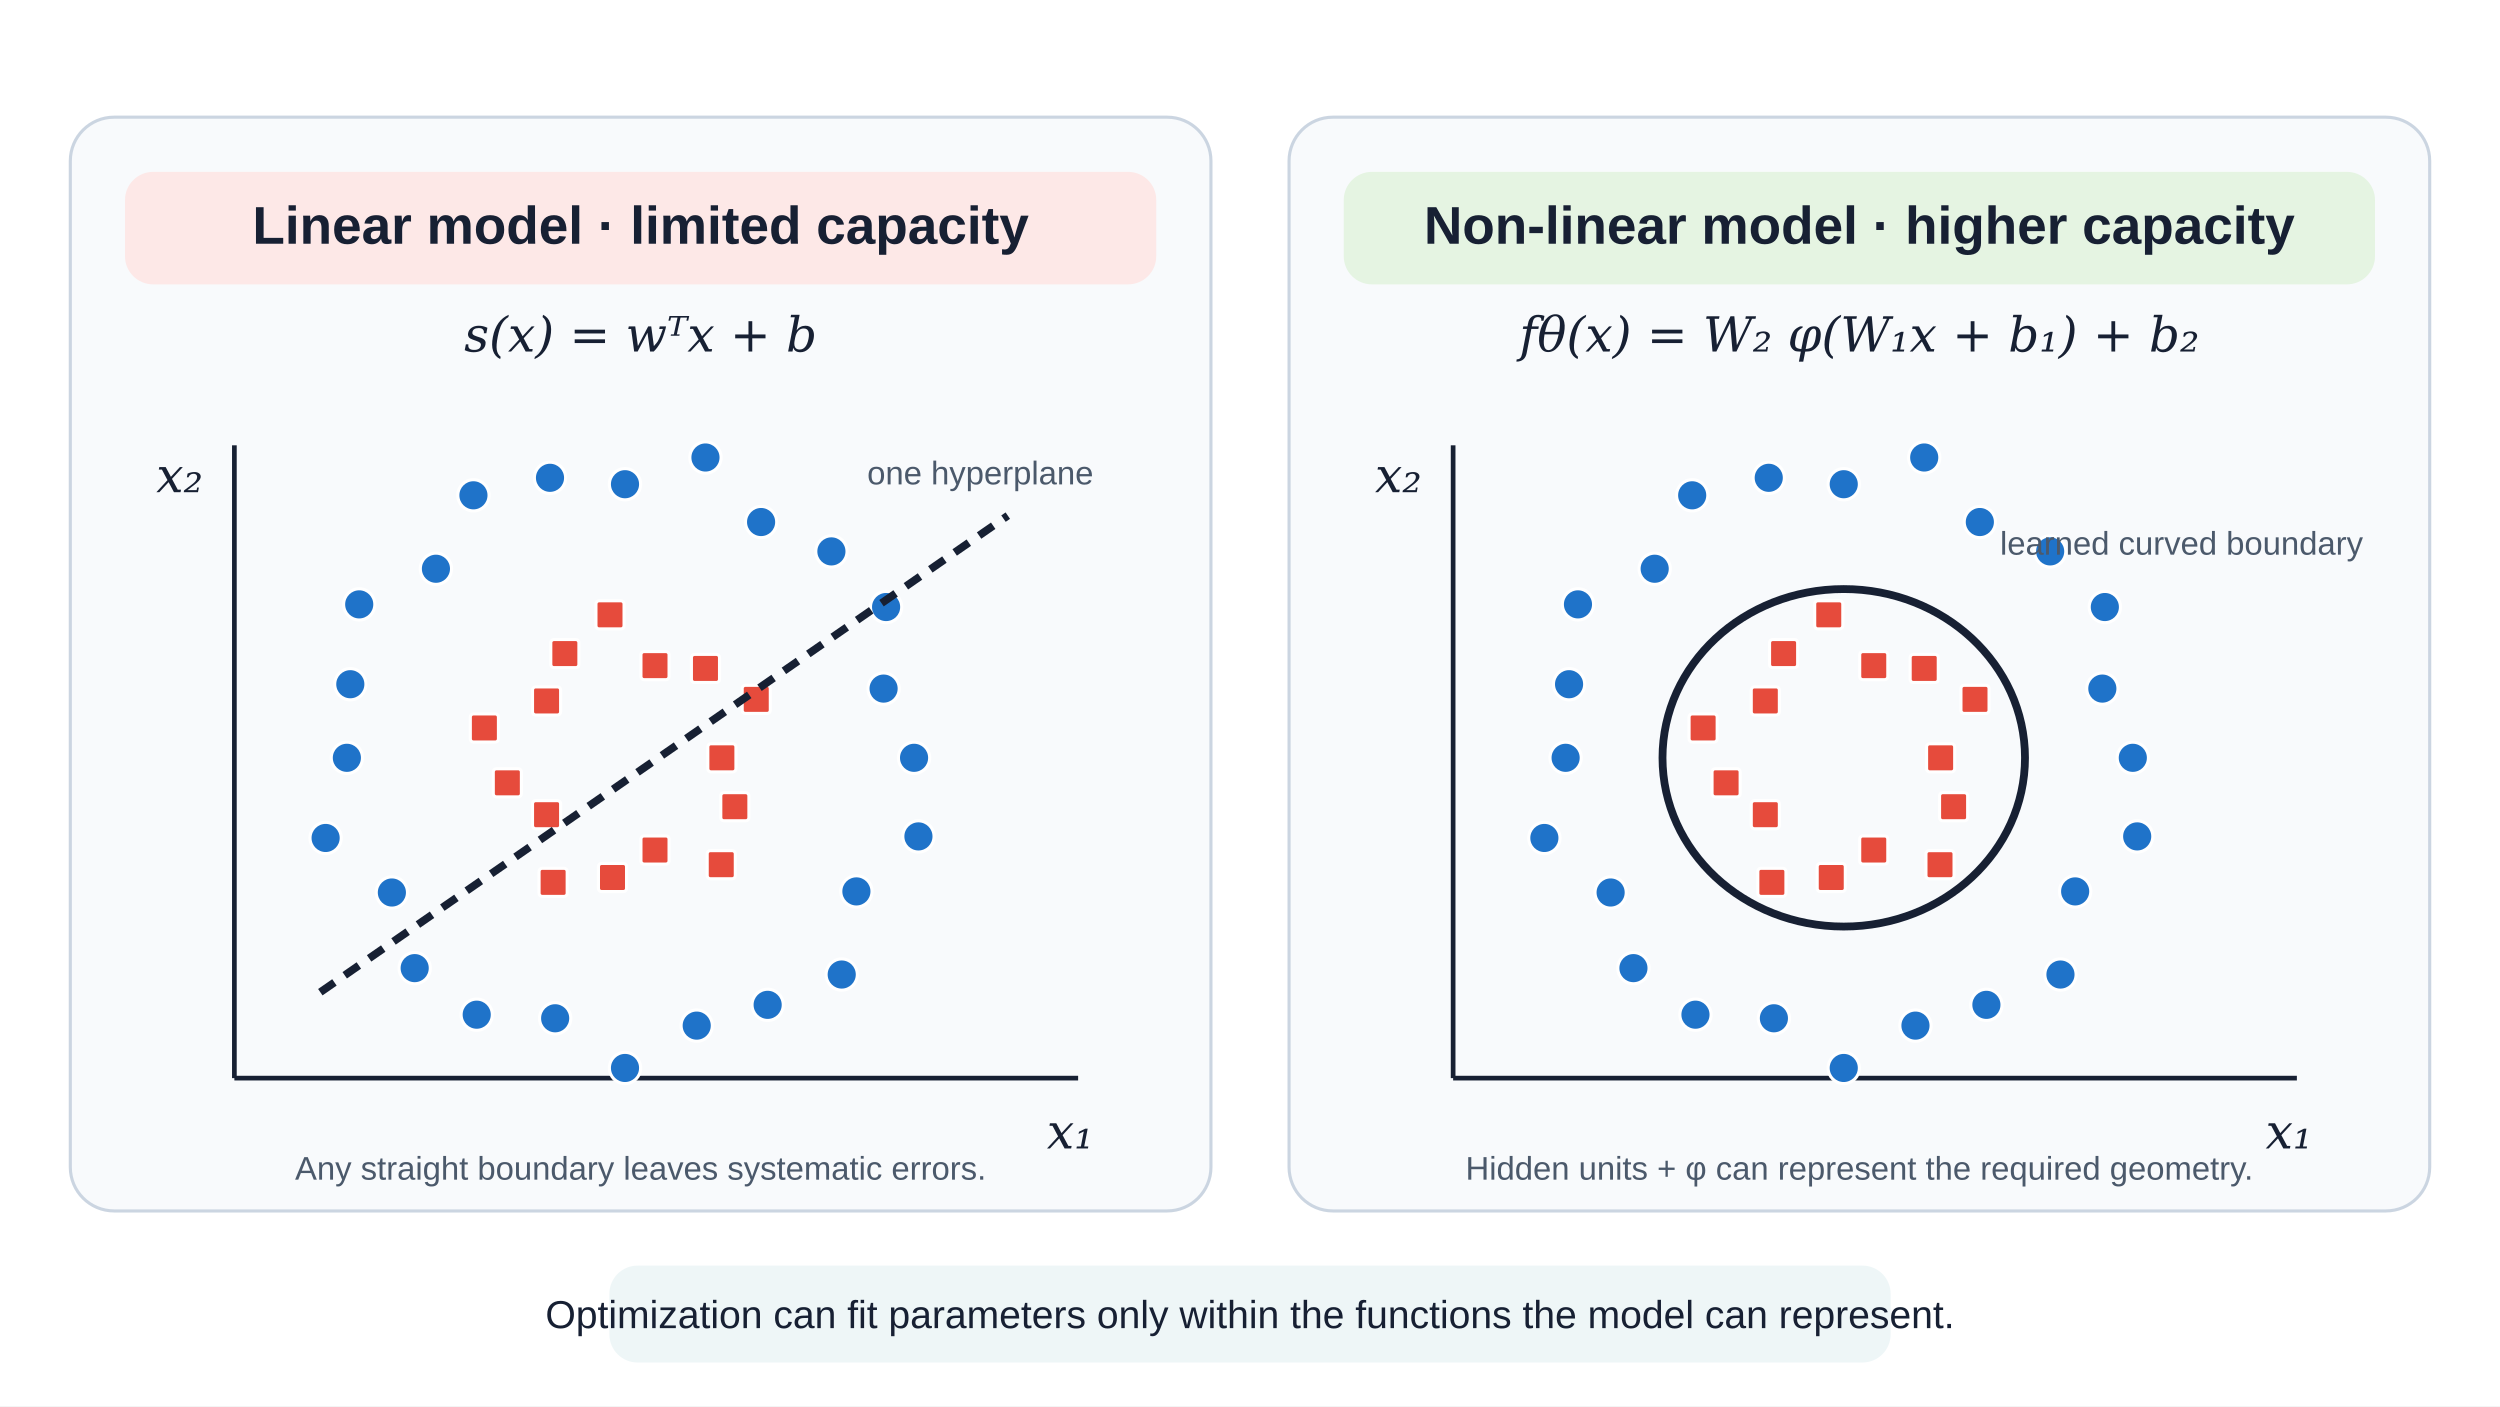
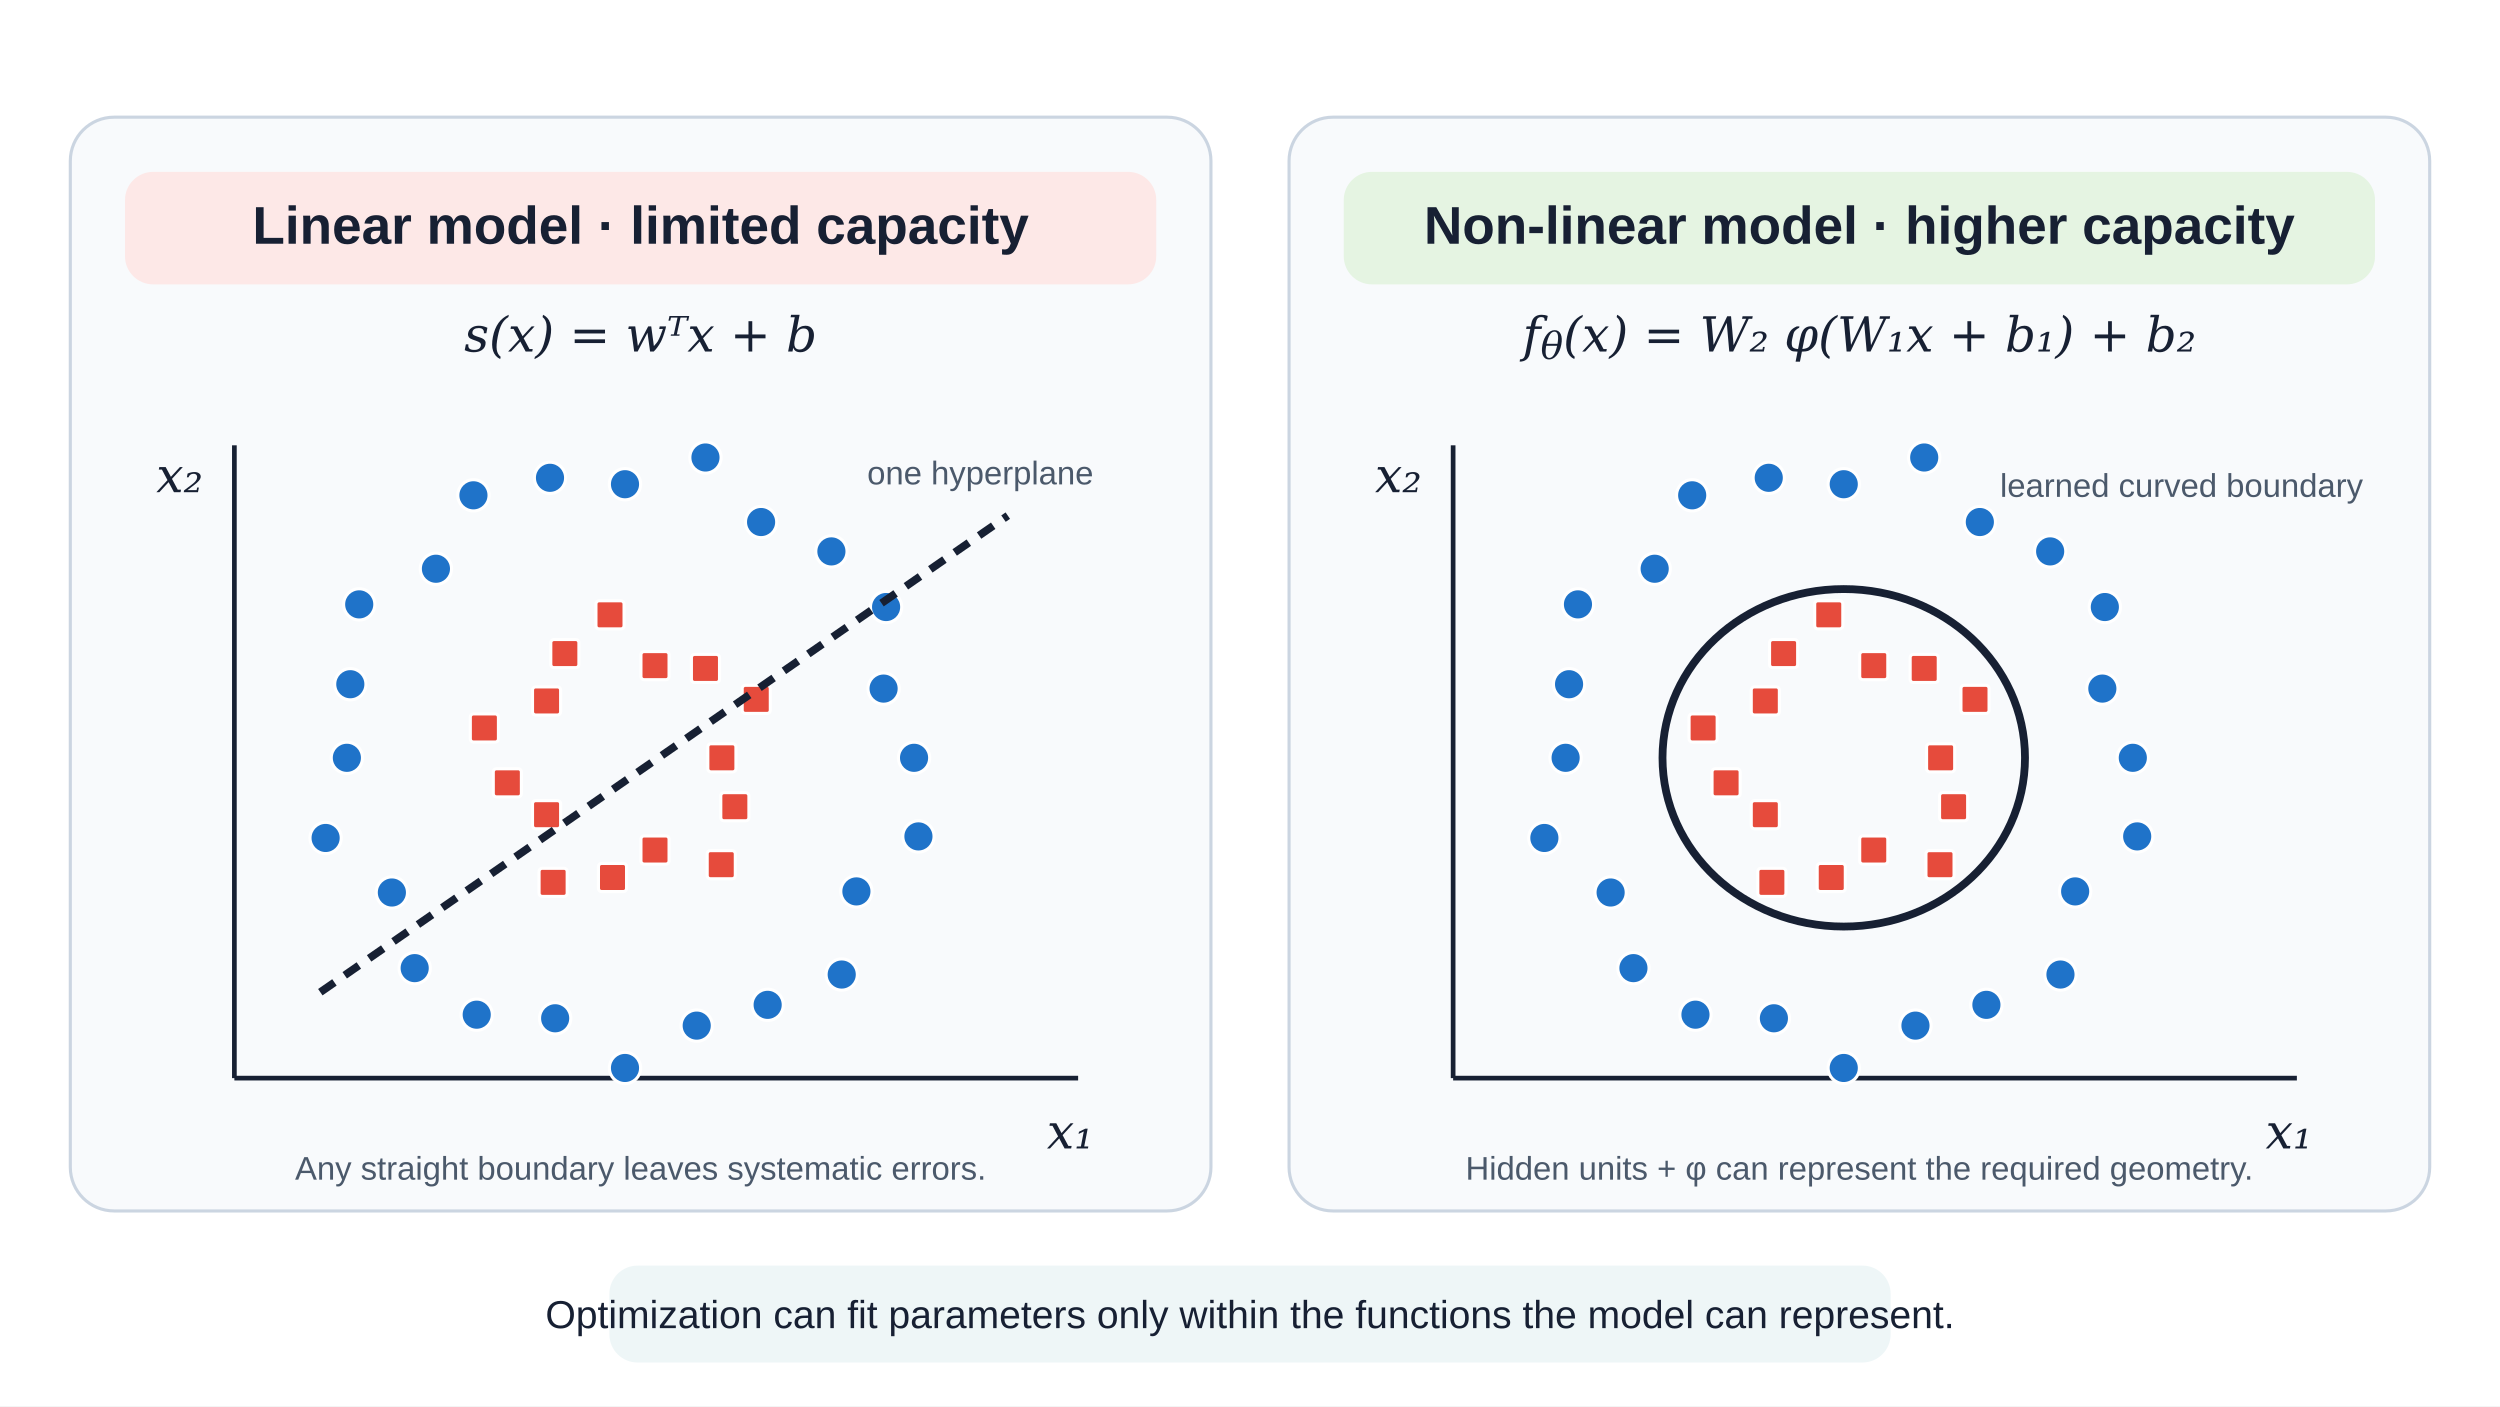
<svg xmlns="http://www.w3.org/2000/svg" width="1600" height="900" viewBox="0 0 1600 900">
  <rect width="1600" height="900" fill="#ffffff" />
  <style>
.h{font:700 34px Arial,Helvetica,sans-serif;fill:#172033}
.t{font:25px Arial,Helvetica,sans-serif;fill:#172033}
.s{font:21px Arial,Helvetica,sans-serif;fill:#4b596b}
.m{font:italic 31px 'DejaVu Serif','STIX Two Text','Times New Roman',serif;fill:#172033}
.axis{stroke:#172033;stroke-width:3}
.bound{stroke:#172033;stroke-width:5;fill:none}
</style>
  <rect x="45" y="75" width="730" height="700" rx="28" fill="#f8fafc" stroke="#cbd5e1" stroke-width="2" />
  <rect x="80" y="110" width="660" height="72" rx="18" fill="#fde8e7" />
  <text x="410" y="156" text-anchor="middle" class="h">Linear model · limited capacity</text>
  <text x="410" y="225" text-anchor="middle" class="m">s(x) = wᵀx + b</text>
  <line x1="150" y1="690" x2="690" y2="690" class="axis" />
  <line x1="150" y1="690" x2="150" y2="285" class="axis" />
  <text x="670" y="735" class="m">x₁</text>
  <text x="100" y="315" class="m">x₂</text>
  <circle cx="585.0" cy="485.0" r="10" fill="#1f73c9" stroke="#ffffff" stroke-width="2" />
  <circle cx="587.8" cy="535.3" r="10" fill="#1f73c9" stroke="#ffffff" stroke-width="2" />
  <circle cx="548.1" cy="570.5" r="10" fill="#1f73c9" stroke="#ffffff" stroke-width="2" />
  <circle cx="538.7" cy="623.7" r="10" fill="#1f73c9" stroke="#ffffff" stroke-width="2" />
  <circle cx="491.3" cy="643.1" r="10" fill="#1f73c9" stroke="#ffffff" stroke-width="2" />
  <circle cx="445.9" cy="656.4" r="10" fill="#1f73c9" stroke="#ffffff" stroke-width="2" />
  <circle cx="400.0" cy="683.5" r="10" fill="#1f73c9" stroke="#ffffff" stroke-width="2" />
  <circle cx="355.3" cy="651.7" r="10" fill="#1f73c9" stroke="#ffffff" stroke-width="2" />
  <circle cx="305.1" cy="649.4" r="10" fill="#1f73c9" stroke="#ffffff" stroke-width="2" />
  <circle cx="265.4" cy="619.6" r="10" fill="#1f73c9" stroke="#ffffff" stroke-width="2" />
  <circle cx="250.8" cy="571.2" r="10" fill="#1f73c9" stroke="#ffffff" stroke-width="2" />
  <circle cx="208.4" cy="536.3" r="10" fill="#1f73c9" stroke="#ffffff" stroke-width="2" />
  <circle cx="222.0" cy="485.0" r="10" fill="#1f73c9" stroke="#ffffff" stroke-width="2" />
  <circle cx="224.2" cy="437.9" r="10" fill="#1f73c9" stroke="#ffffff" stroke-width="2" />
  <circle cx="229.9" cy="386.8" r="10" fill="#1f73c9" stroke="#ffffff" stroke-width="2" />
  <circle cx="279.0" cy="364.0" r="10" fill="#1f73c9" stroke="#ffffff" stroke-width="2" />
  <circle cx="303.0" cy="317.0" r="10" fill="#1f73c9" stroke="#ffffff" stroke-width="2" />
  <circle cx="352.0" cy="305.8" r="10" fill="#1f73c9" stroke="#ffffff" stroke-width="2" />
  <circle cx="400.0" cy="309.9" r="10" fill="#1f73c9" stroke="#ffffff" stroke-width="2" />
  <circle cx="451.5" cy="292.8" r="10" fill="#1f73c9" stroke="#ffffff" stroke-width="2" />
  <circle cx="487.1" cy="334.1" r="10" fill="#1f73c9" stroke="#ffffff" stroke-width="2" />
  <circle cx="532.1" cy="352.9" r="10" fill="#1f73c9" stroke="#ffffff" stroke-width="2" />
  <circle cx="567.1" cy="388.5" r="10" fill="#1f73c9" stroke="#ffffff" stroke-width="2" />
  <circle cx="565.5" cy="440.7" r="10" fill="#1f73c9" stroke="#ffffff" stroke-width="2" />
  <rect x="453.0" y="476.0" width="18" height="18" rx="2" fill="#e64b3c" stroke="#ffffff" stroke-width="2" />
  <rect x="461.3" y="507.3" width="18" height="18" rx="2" fill="#e64b3c" stroke="#ffffff" stroke-width="2" />
  <rect x="452.6" y="544.4" width="18" height="18" rx="2" fill="#e64b3c" stroke="#ffffff" stroke-width="2" />
  <rect x="410.2" y="535.0" width="18" height="18" rx="2" fill="#e64b3c" stroke="#ffffff" stroke-width="2" />
  <rect x="383.0" y="552.6" width="18" height="18" rx="2" fill="#e64b3c" stroke="#ffffff" stroke-width="2" />
  <rect x="345.0" y="555.7" width="18" height="18" rx="2" fill="#e64b3c" stroke="#ffffff" stroke-width="2" />
  <rect x="340.8" y="512.4" width="18" height="18" rx="2" fill="#e64b3c" stroke="#ffffff" stroke-width="2" />
  <rect x="315.7" y="492.0" width="18" height="18" rx="2" fill="#e64b3c" stroke="#ffffff" stroke-width="2" />
  <rect x="301.0" y="456.9" width="18" height="18" rx="2" fill="#e64b3c" stroke="#ffffff" stroke-width="2" />
  <rect x="340.8" y="439.6" width="18" height="18" rx="2" fill="#e64b3c" stroke="#ffffff" stroke-width="2" />
  <rect x="352.5" y="409.3" width="18" height="18" rx="2" fill="#e64b3c" stroke="#ffffff" stroke-width="2" />
  <rect x="381.4" y="384.5" width="18" height="18" rx="2" fill="#e64b3c" stroke="#ffffff" stroke-width="2" />
  <rect x="410.2" y="417.0" width="18" height="18" rx="2" fill="#e64b3c" stroke="#ffffff" stroke-width="2" />
  <rect x="442.5" y="418.8" width="18" height="18" rx="2" fill="#e64b3c" stroke="#ffffff" stroke-width="2" />
  <rect x="475.0" y="438.6" width="18" height="18" rx="2" fill="#e64b3c" stroke="#ffffff" stroke-width="2" />
  <line x1="205" y1="635" x2="645" y2="330" class="bound" stroke-dasharray="11 8" />
  <text x="555" y="310" class="s">one hyperplane</text>
  <text x="410" y="755" text-anchor="middle" class="s">Any straight boundary leaves systematic errors.</text>
  <rect x="825" y="75" width="730" height="700" rx="28" fill="#f8fafc" stroke="#cbd5e1" stroke-width="2" />
  <rect x="860" y="110" width="660" height="72" rx="18" fill="#e5f4e2" />
  <text x="1190" y="156" text-anchor="middle" class="h">Non-linear model · higher capacity</text>
-   <text x="1190" y="225" text-anchor="middle" class="m">fθ(x) = W₂ φ(W₁x + b₁) + b₂</text>
+   <text x="1190" y="225" text-anchor="middle" class="m">f<tspan baseline-shift="sub" font-size="24">θ</tspan>(x) = W₂ φ(W₁x + b₁) + b₂</text>
  <line x1="930" y1="690" x2="1470" y2="690" class="axis" />
  <line x1="930" y1="690" x2="930" y2="285" class="axis" />
  <text x="1450" y="735" class="m">x₁</text>
  <text x="880" y="315" class="m">x₂</text>
  <circle cx="1365.0" cy="485.0" r="10" fill="#1f73c9" stroke="#ffffff" stroke-width="2" />
  <circle cx="1367.8" cy="535.3" r="10" fill="#1f73c9" stroke="#ffffff" stroke-width="2" />
  <circle cx="1328.1" cy="570.5" r="10" fill="#1f73c9" stroke="#ffffff" stroke-width="2" />
  <circle cx="1318.7" cy="623.7" r="10" fill="#1f73c9" stroke="#ffffff" stroke-width="2" />
  <circle cx="1271.3" cy="643.1" r="10" fill="#1f73c9" stroke="#ffffff" stroke-width="2" />
  <circle cx="1225.9" cy="656.4" r="10" fill="#1f73c9" stroke="#ffffff" stroke-width="2" />
  <circle cx="1180.0" cy="683.5" r="10" fill="#1f73c9" stroke="#ffffff" stroke-width="2" />
  <circle cx="1135.3" cy="651.7" r="10" fill="#1f73c9" stroke="#ffffff" stroke-width="2" />
  <circle cx="1085.1" cy="649.4" r="10" fill="#1f73c9" stroke="#ffffff" stroke-width="2" />
  <circle cx="1045.4" cy="619.6" r="10" fill="#1f73c9" stroke="#ffffff" stroke-width="2" />
  <circle cx="1030.8" cy="571.2" r="10" fill="#1f73c9" stroke="#ffffff" stroke-width="2" />
  <circle cx="988.4" cy="536.3" r="10" fill="#1f73c9" stroke="#ffffff" stroke-width="2" />
  <circle cx="1002.0" cy="485.0" r="10" fill="#1f73c9" stroke="#ffffff" stroke-width="2" />
  <circle cx="1004.2" cy="437.9" r="10" fill="#1f73c9" stroke="#ffffff" stroke-width="2" />
  <circle cx="1009.9" cy="386.8" r="10" fill="#1f73c9" stroke="#ffffff" stroke-width="2" />
  <circle cx="1059.0" cy="364.0" r="10" fill="#1f73c9" stroke="#ffffff" stroke-width="2" />
  <circle cx="1083.0" cy="317.0" r="10" fill="#1f73c9" stroke="#ffffff" stroke-width="2" />
  <circle cx="1132.0" cy="305.8" r="10" fill="#1f73c9" stroke="#ffffff" stroke-width="2" />
  <circle cx="1180.0" cy="309.9" r="10" fill="#1f73c9" stroke="#ffffff" stroke-width="2" />
  <circle cx="1231.5" cy="292.8" r="10" fill="#1f73c9" stroke="#ffffff" stroke-width="2" />
  <circle cx="1267.1" cy="334.1" r="10" fill="#1f73c9" stroke="#ffffff" stroke-width="2" />
  <circle cx="1312.1" cy="352.9" r="10" fill="#1f73c9" stroke="#ffffff" stroke-width="2" />
  <circle cx="1347.1" cy="388.5" r="10" fill="#1f73c9" stroke="#ffffff" stroke-width="2" />
  <circle cx="1345.5" cy="440.7" r="10" fill="#1f73c9" stroke="#ffffff" stroke-width="2" />
  <rect x="1233.0" y="476.0" width="18" height="18" rx="2" fill="#e64b3c" stroke="#ffffff" stroke-width="2" />
  <rect x="1241.3" y="507.3" width="18" height="18" rx="2" fill="#e64b3c" stroke="#ffffff" stroke-width="2" />
  <rect x="1232.6" y="544.4" width="18" height="18" rx="2" fill="#e64b3c" stroke="#ffffff" stroke-width="2" />
  <rect x="1190.2" y="535.0" width="18" height="18" rx="2" fill="#e64b3c" stroke="#ffffff" stroke-width="2" />
  <rect x="1163.0" y="552.6" width="18" height="18" rx="2" fill="#e64b3c" stroke="#ffffff" stroke-width="2" />
  <rect x="1125.0" y="555.7" width="18" height="18" rx="2" fill="#e64b3c" stroke="#ffffff" stroke-width="2" />
  <rect x="1120.8" y="512.4" width="18" height="18" rx="2" fill="#e64b3c" stroke="#ffffff" stroke-width="2" />
  <rect x="1095.7" y="492.0" width="18" height="18" rx="2" fill="#e64b3c" stroke="#ffffff" stroke-width="2" />
  <rect x="1081.0" y="456.9" width="18" height="18" rx="2" fill="#e64b3c" stroke="#ffffff" stroke-width="2" />
  <rect x="1120.8" y="439.6" width="18" height="18" rx="2" fill="#e64b3c" stroke="#ffffff" stroke-width="2" />
  <rect x="1132.5" y="409.3" width="18" height="18" rx="2" fill="#e64b3c" stroke="#ffffff" stroke-width="2" />
  <rect x="1161.4" y="384.5" width="18" height="18" rx="2" fill="#e64b3c" stroke="#ffffff" stroke-width="2" />
  <rect x="1190.2" y="417.0" width="18" height="18" rx="2" fill="#e64b3c" stroke="#ffffff" stroke-width="2" />
  <rect x="1222.5" y="418.8" width="18" height="18" rx="2" fill="#e64b3c" stroke="#ffffff" stroke-width="2" />
  <rect x="1255.0" y="438.6" width="18" height="18" rx="2" fill="#e64b3c" stroke="#ffffff" stroke-width="2" />
  <ellipse cx="1180" cy="485" rx="116" ry="108" class="bound" />
-   <text x="1280" y="355" class="s">learned curved boundary</text>
+   <text x="1280" y="318" class="s">learned curved boundary</text>
  <text x="1190" y="755" text-anchor="middle" class="s">Hidden units + φ can represent the required geometry.</text>
  <rect x="390" y="810" width="820" height="62" rx="18" fill="#eef6f7" />
  <text x="800" y="850" text-anchor="middle" class="t">Optimization can fit parameters only within the functions the model can represent.</text>
  <circle cx="650" cy="840" r="0" fill="#fff" />
</svg>
